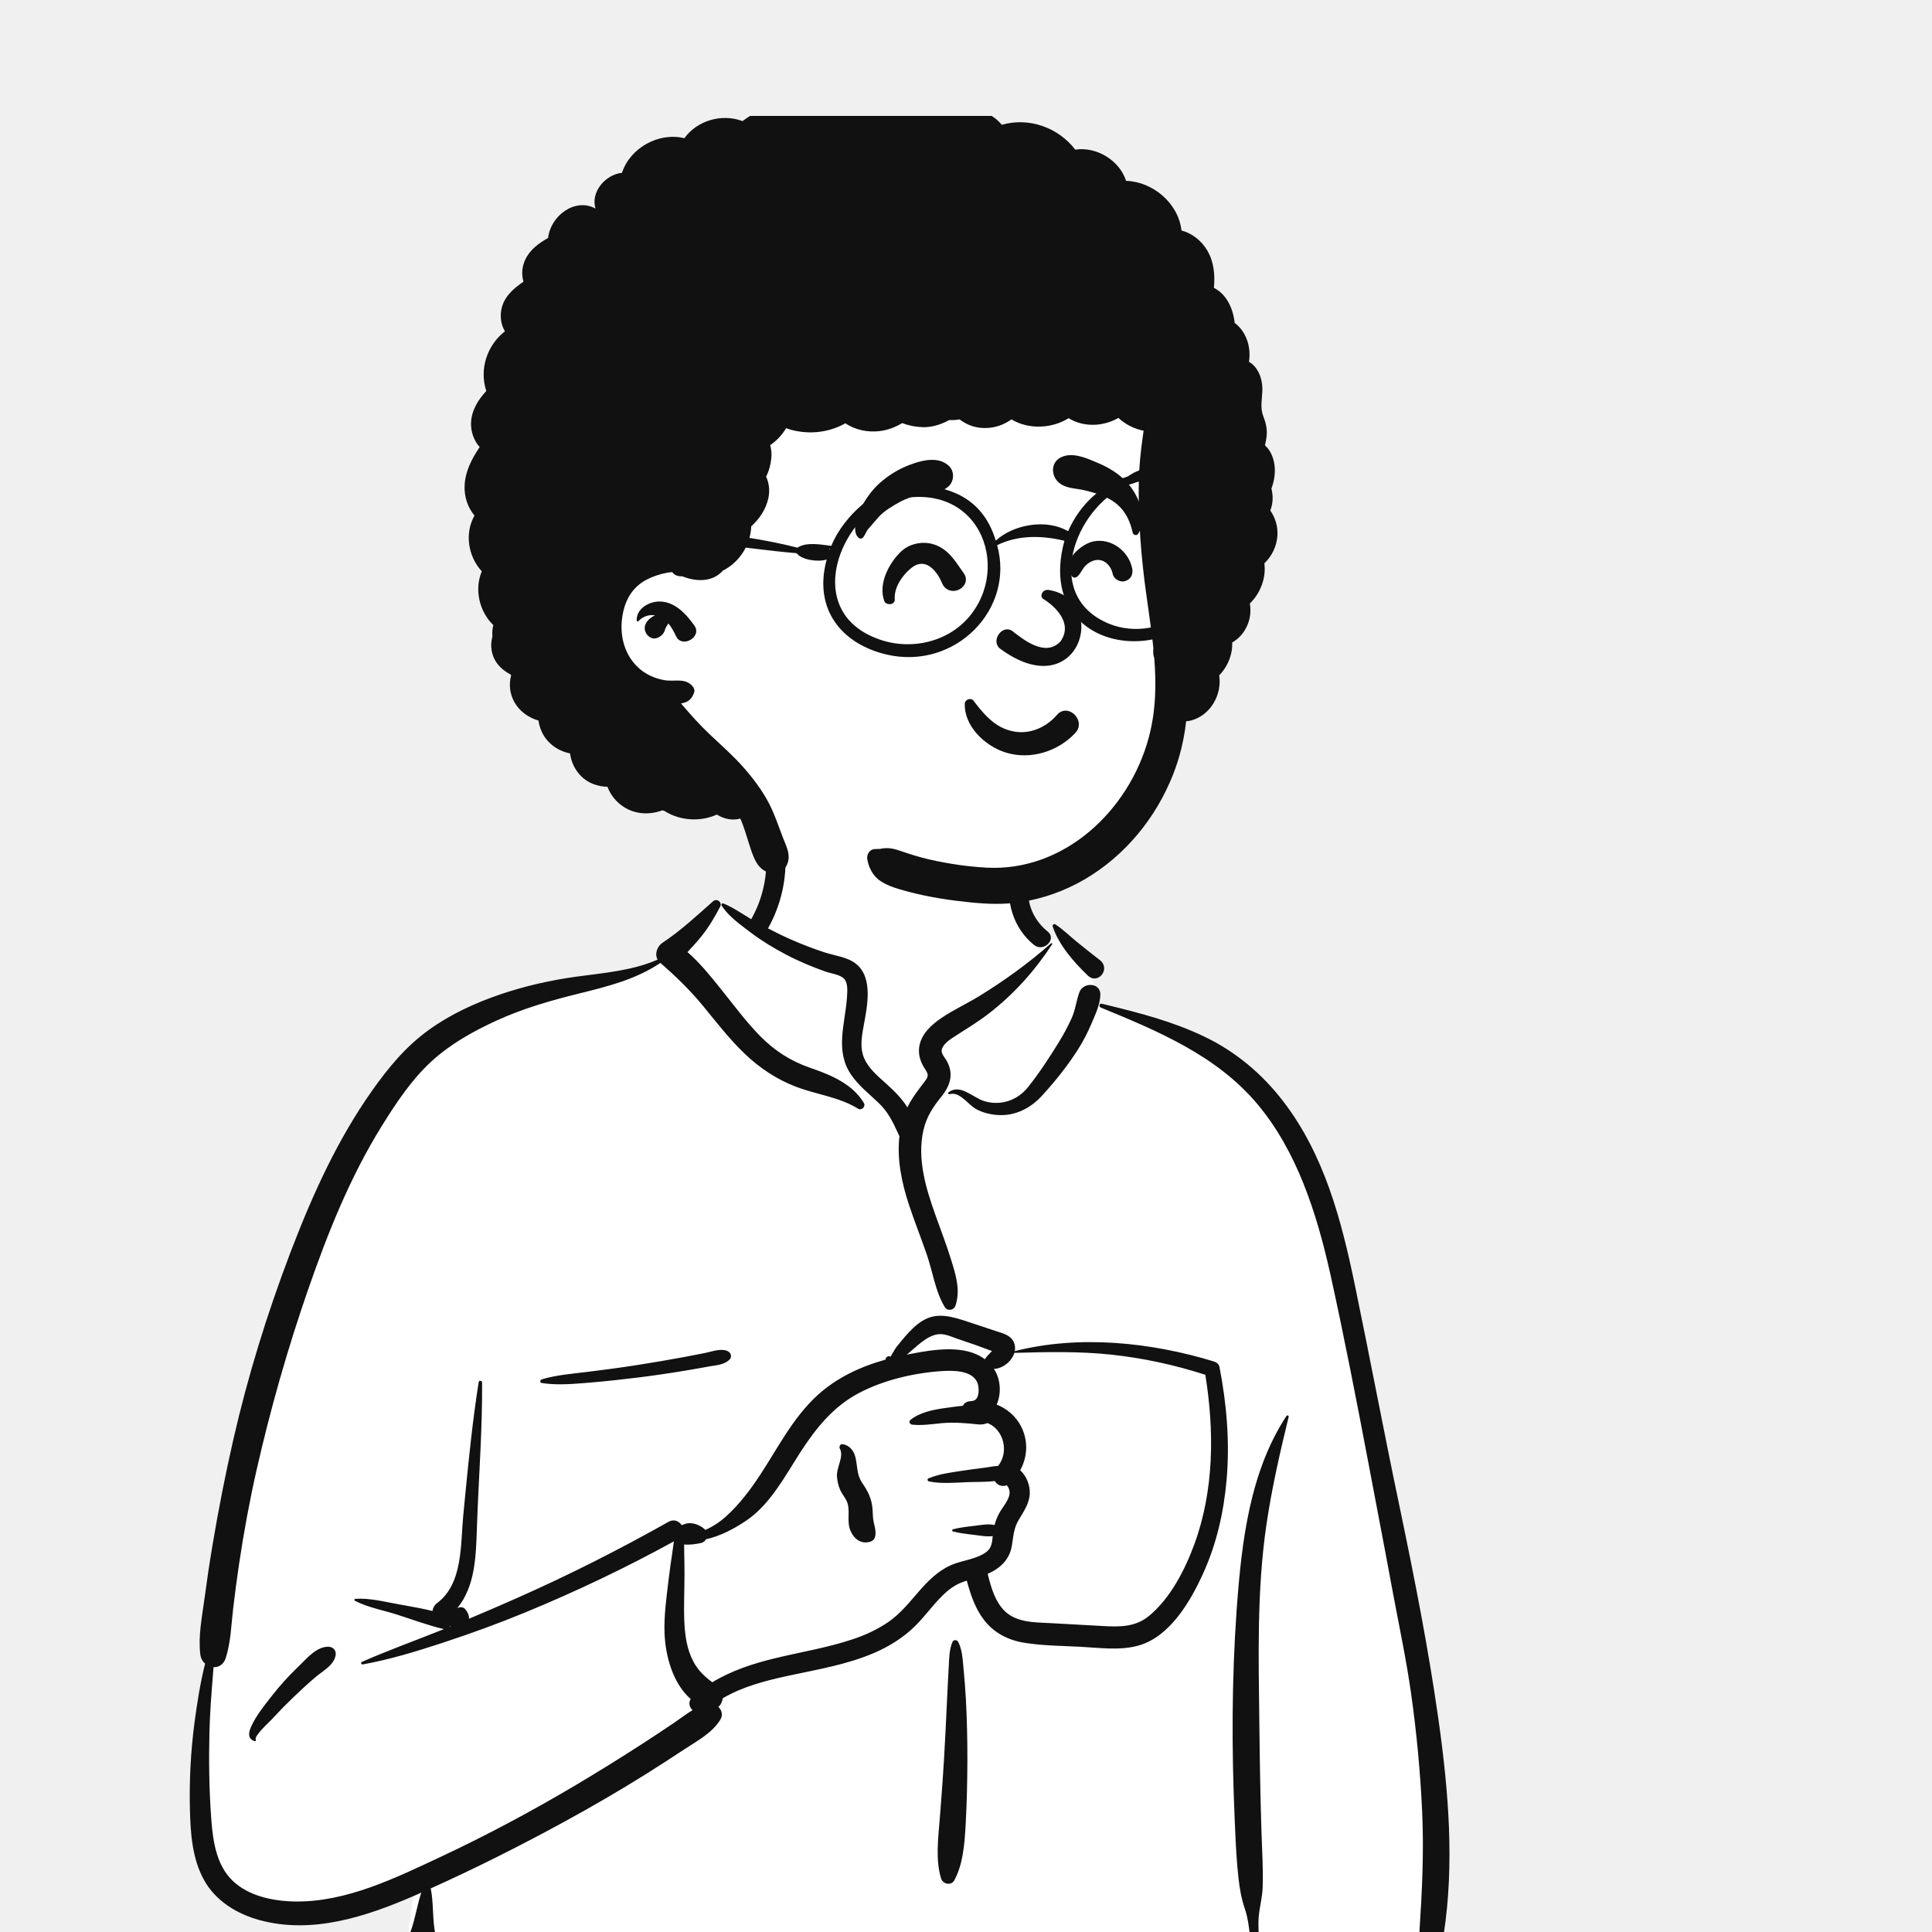
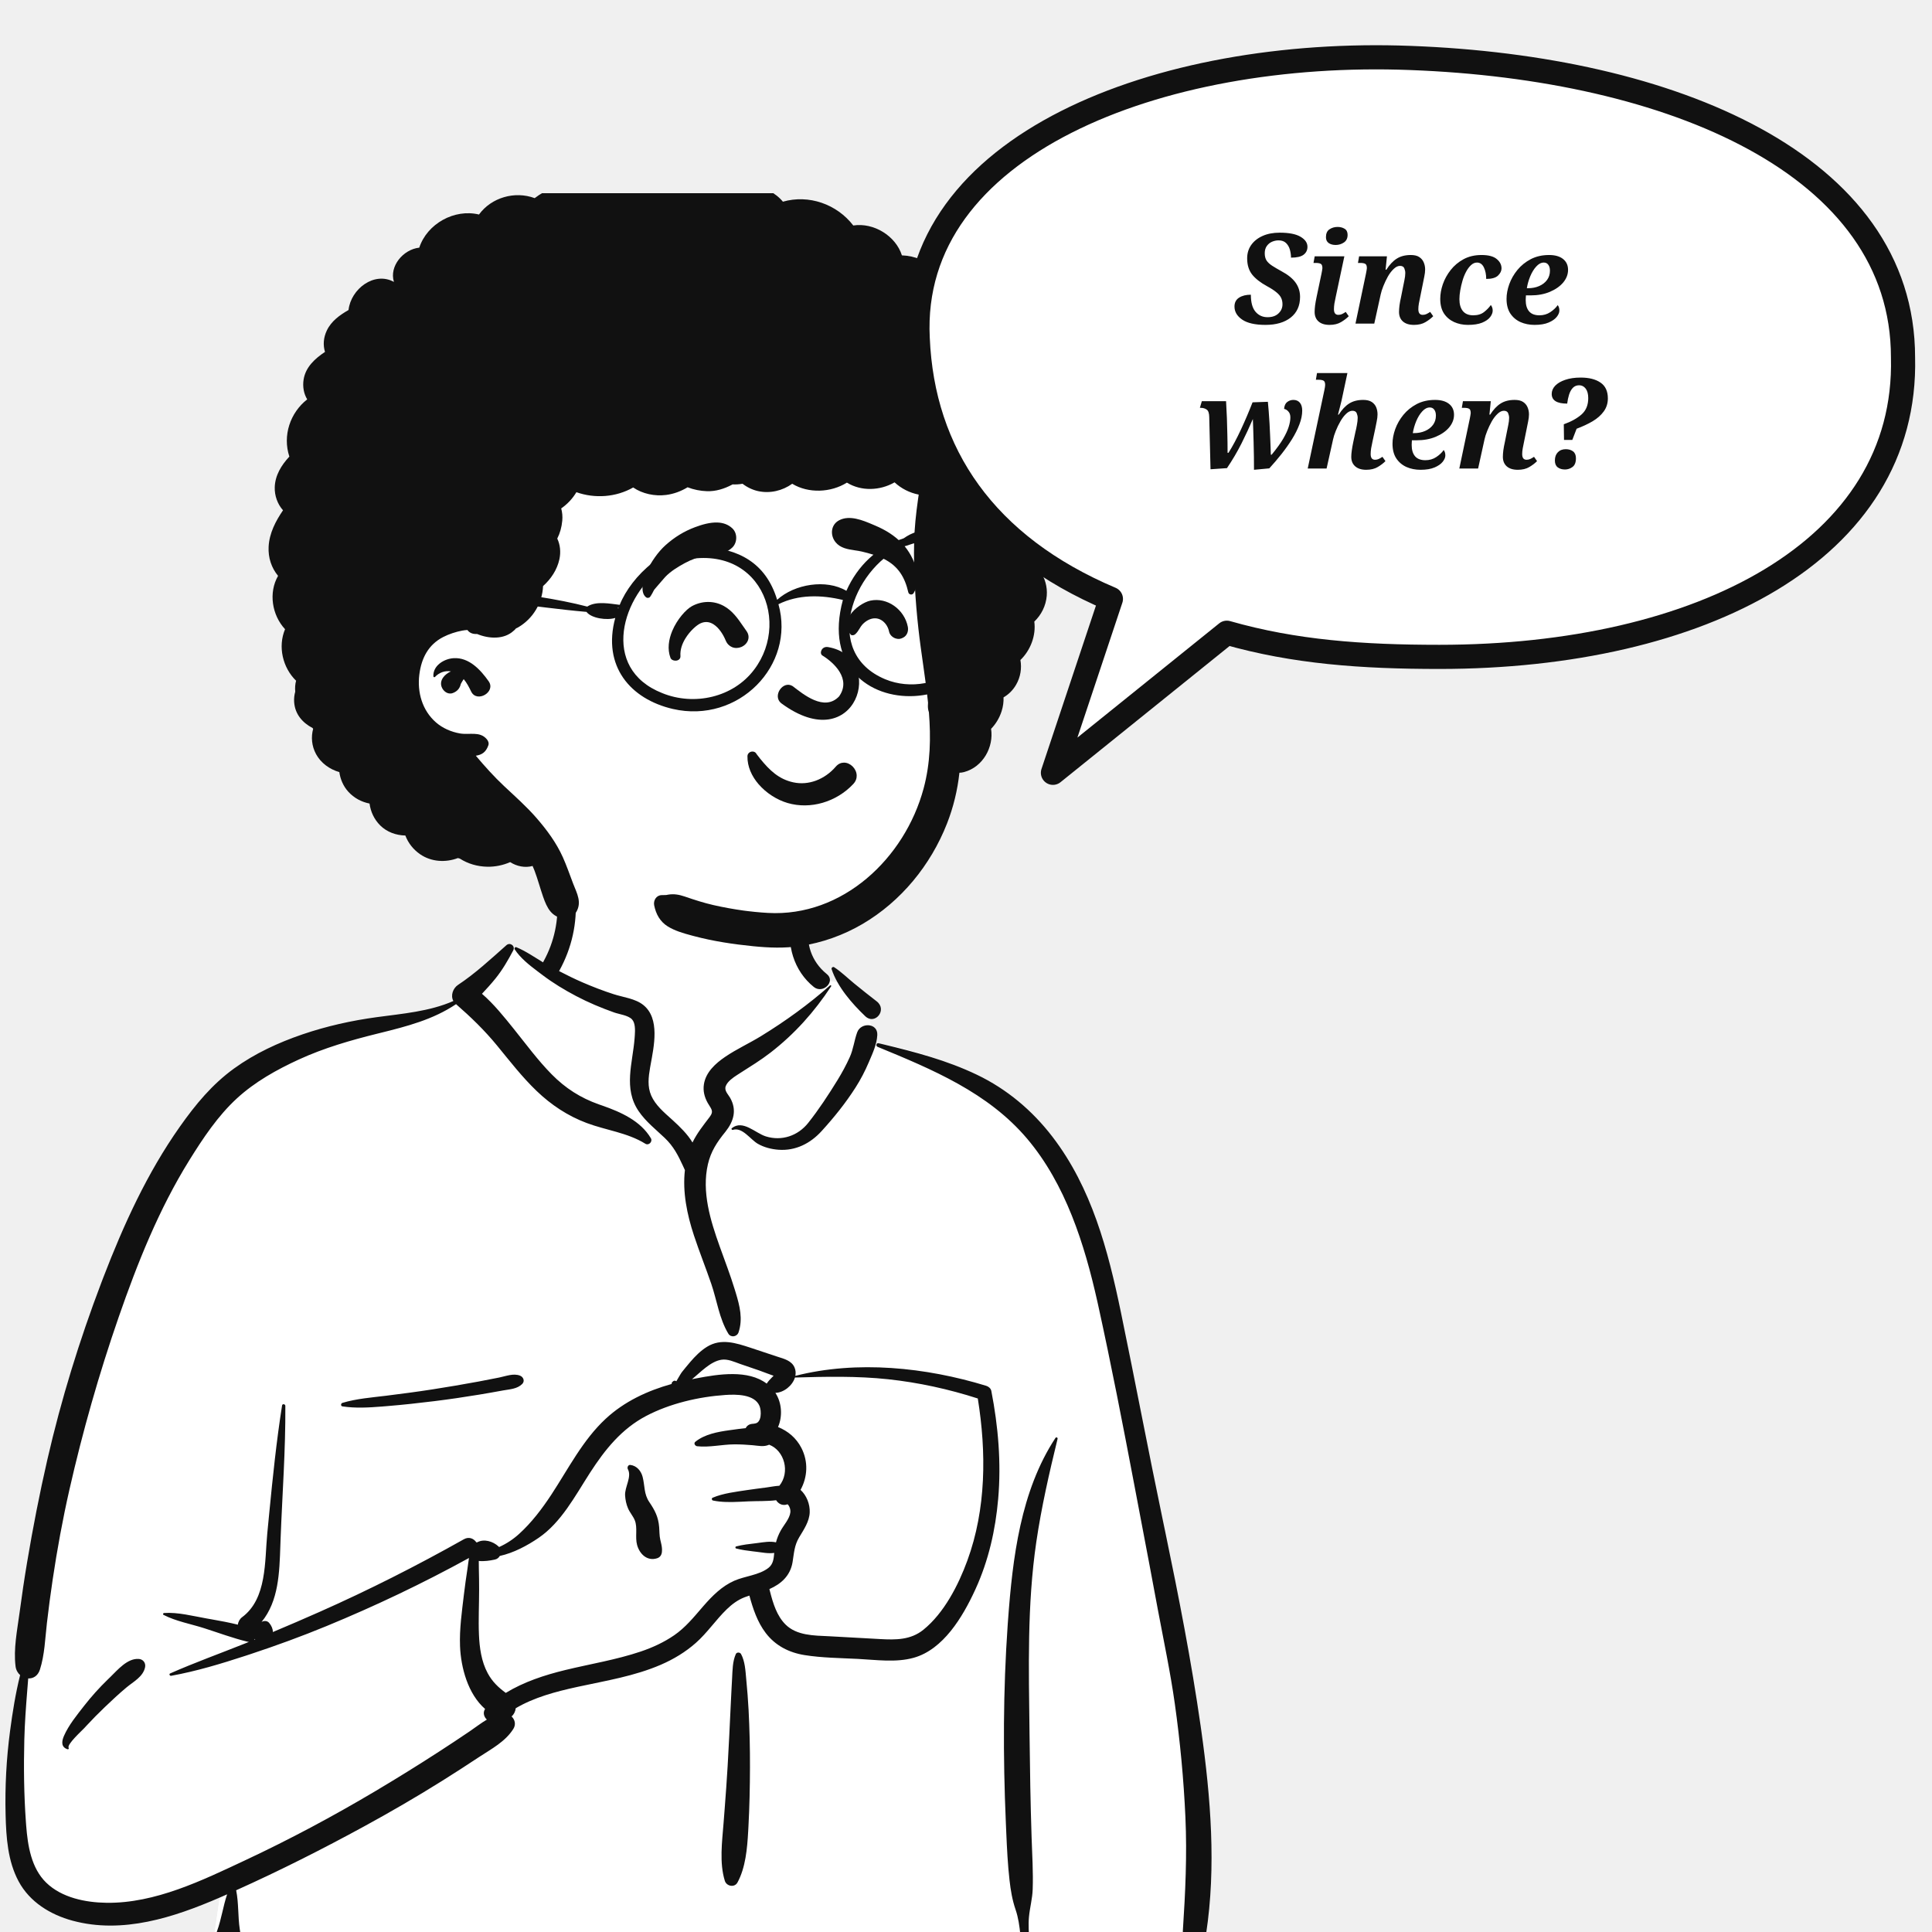
<svg xmlns="http://www.w3.org/2000/svg" viewBox="0 0 400 400">
-   <svg x="10" y="24" width="380" height="376" viewBox="184 210 940 1130" preserveAspectRatio="xMidYMax meet">
+   <svg x="-10" y="40" width="330" height="360" viewBox="184 210 940 1130" preserveAspectRatio="xMidYMax meet">
    <g transform="translate(147, 639)">
      <rect x="461" y="295" width="229" height="282" fill="#ffffff" />
      <path d="M394.207 19.173C418.892 0.376 480.865 -8.077 507.211 10.022C533.233 28.197 536.07 57.589 548.196 84.627C559.637 79.232 578.53 86.958 581.847 97.574C585.961 102.581 586.146 116.649 588.983 123.38C712.425 143.029 731.166 239.267 746.024 348.525C765.68 459.394 810.301 570.021 790.93 684.107C793.454 687.759 795.444 691.309 797.284 695.525C801.693 703.027 796.014 713.646 787.121 713.235C775.61 712.224 764.213 710.844 752.648 710.413C720.588 709.3 688.499 709.433 656.427 709.84L652.054 709.897C490.421 711.909 328.797 715.874 167.157 716.926C161.293 716.934 158.422 711.675 159.205 706.487C160.782 696.042 162.245 685.592 163.772 675.142C125.54 685.24 84.896 687.781 46.772 676.204C44.105 673.487 52.986 674.96 54.395 674.547C19.309 650.572 29.787 600.065 32.895 563.687C52.221 439.036 59.034 301.118 133.703 194.751C166.006 151.343 213.365 116.975 267.784 109.242L269.294 109.036C285.206 106.914 302.94 106.231 316.852 97.574C332.499 85.083 339.167 62.002 355.629 61.786C361.064 61.715 368.459 68.592 376.416 73.26C377.01 62.99 382.545 54.322 383.767 46.359L383.866 45.678C385.141 36.394 383.395 28.041 394.207 19.173ZM659.495 351.819C624.805 327.719 535.192 339.828 533.14 341.178C528.623 344.149 526.678 344.411 524.235 348.269C521.823 348.589 519.413 348.921 517.005 349.263C512.174 350.841 515.754 356.783 521.334 354.663C517.978 369.138 527.855 379.431 531.787 393.741C533.064 398.387 531.833 406.743 531.787 411.49C532.168 417.543 538.861 424.693 537.745 430.766C533.78 452.355 512.262 473.415 521.334 494.352C527.344 506.177 545.42 512.206 557.438 516.226C582.337 525.782 625.721 515.867 640.188 494.352C647.905 482.876 656.845 453.928 661.446 444.949L662.465 430.706C664.98 395.299 667.217 357.183 659.495 351.819Z" fill="#ffffff" />
      <path d="M354.345 61.851L364.273 67.943L421.931 96.445C433.109 99.575 438.698 103.326 438.698 107.698V152.217C438.698 158.174 449.188 171.677 470.167 192.723L489.548 173.402L489.115 170.872C487.271 159.972 486.348 152.68 486.348 148.997C486.348 145.037 505.31 130.001 543.234 103.891L559.825 88.271L558.056 82.891C568.285 83.375 579.379 89.674 581.847 97.574C585.961 102.581 586.146 116.649 588.983 123.38C712.425 143.029 731.166 239.267 746.024 348.525C765.68 459.394 810.301 570.021 790.93 684.107C793.454 687.759 795.444 691.309 797.284 695.525C801.693 703.027 796.014 713.646 787.121 713.235C775.61 712.224 764.213 710.844 752.648 710.413C720.588 709.3 688.499 709.433 656.427 709.84L652.054 709.897C490.421 711.909 328.797 715.874 167.157 716.926C161.293 716.934 158.422 711.675 159.205 706.487C160.782 696.042 162.245 685.592 163.772 675.142C125.54 685.24 84.896 687.781 46.772 676.204C44.105 673.487 52.986 674.96 54.395 674.547C19.309 650.572 29.787 600.065 32.895 563.687C52.221 439.036 59.034 301.118 133.703 194.751C166.006 151.343 213.365 116.975 267.784 109.242L269.294 109.036L270.815 108.838C286.328 106.863 303.381 105.956 316.852 97.574C332.086 85.413 338.809 63.214 354.345 61.851ZM492.502 323.156C486.847 323.156 475.265 331.938 457.757 349.502L456.214 350.215C435.05 360.046 421.028 368.574 414.151 375.799L413.905 376.06C406.958 383.513 393.199 403.333 372.63 435.519L342.844 453.134H331.573L323.549 511.338L342.844 552.897L386.547 538.176L457.757 519.407L498.619 477.951L521.669 470.213C518.872 478.292 517.859 486.331 521.334 494.352C527.344 506.177 545.42 512.206 557.438 516.226C582.337 525.782 625.721 515.867 640.188 494.352C647.905 482.876 656.845 453.928 661.446 444.949L662.765 426.446C665.143 392.302 666.909 356.968 659.495 351.819C624.805 327.719 535.192 339.828 533.14 341.178C528.623 344.149 526.678 344.411 524.235 348.269L522.97 348.439L530.082 338.794L527.564 337.449C509.596 327.92 497.909 323.156 492.502 323.156ZM521.334 354.663C518.121 368.52 527.037 378.546 531.253 391.932L520.48 371.308L520.479 354.931C520.758 354.862 521.043 354.774 521.334 354.663Z" fill="#ffffff" />
      <path d="M349.585 59.698C351.979 57.577 355.524 60.242 354.002 63.107C350.582 69.546 347.074 75.647 342.484 81.339C339.701 84.79 336.72 88.055 333.699 91.282C341.452 97.989 348.101 106.316 354.38 114.12C362.409 124.101 370 134.505 379.013 143.638C387.901 152.646 397.73 158.942 409.614 163.141L412.014 163.974C423.952 168.165 436.711 173.825 443.441 185.128C444.768 187.357 442.096 190.111 439.85 188.72C428.157 181.48 414.418 180.024 401.69 175.24C389.395 170.619 378.677 163.507 369.207 154.43C359.753 145.368 351.815 135.058 343.535 124.966C335.347 114.987 326.531 106.464 316.846 98.021C301.9 108.076 284.84 112.451 267.493 116.748L265.6 117.216C248.232 121.516 230.957 126.51 214.663 133.998C200.297 140.599 186.167 148.482 174.465 159.224C162.043 170.624 152.375 185.184 143.526 199.423C123.732 231.279 109.816 266.179 97.564 301.503C84.823 338.245 74.165 375.723 65.561 413.646C61.184 432.936 57.63 452.363 54.709 471.926C53.303 481.348 52.054 490.79 50.958 500.253C49.786 510.358 49.517 520.754 46.417 530.47C45.089 534.634 41.95 536.362 38.809 536.215L38.172 544.194C37.326 554.832 36.537 565.473 36.27 576.177C35.829 593.975 36.029 611.722 37.309 629.482L37.49 631.904C38.496 644.866 40.745 659.43 50.492 668.921C60.586 678.751 76.109 681.842 89.713 682.019C121.401 682.432 151.903 667.46 179.943 654.325C208.821 640.798 236.91 625.783 264.326 609.499C278.288 601.206 292.099 592.637 305.734 583.818C312.425 579.489 319.069 575.087 325.663 570.614C329.44 568.052 333.019 565.243 336.864 562.97C334.98 561.216 334.139 558.458 335.717 556.05C324.602 546.402 319.975 529.185 319.435 515.254C318.997 504.009 320.653 492.796 321.959 481.657C322.618 476.04 323.432 470.433 324.277 464.841C324.611 462.632 324.866 460.269 325.256 457.937C295.243 474.43 264.389 489.118 232.718 502.167C216.484 508.856 200.042 514.87 183.373 520.381L179.994 521.493C164.2 526.663 148.028 531.547 131.701 534.502C130.828 534.66 130.119 533.371 131.051 532.96C146.963 525.939 163.426 520.017 179.577 513.551L182.231 512.47C181.926 512.453 181.61 512.411 181.28 512.332C171.808 510.046 162.41 506.523 153.12 503.557C144.498 500.804 134.811 499.075 126.752 494.919C126.132 494.599 126.479 493.737 127.083 493.696C136.141 493.068 145.974 495.708 154.855 497.261L158.191 497.846C163.78 498.831 169.493 499.891 175.055 501.272C175.256 499.409 176.297 497.538 177.778 496.441C194.075 484.372 192.42 459.996 194.163 442.021L195.455 428.676C197.728 405.321 200.134 381.969 203.788 358.788C203.983 357.55 205.898 357.905 205.906 359.074C206.094 387.809 203.925 416.411 202.838 445.101L202.669 449.808C202.068 467.51 201.597 485.893 190.448 499.514C192.007 498.603 194.115 498.603 195.378 500.105C196.93 501.952 197.826 504.026 197.798 506.061C207.873 501.837 217.904 497.503 227.886 493.081C259.979 478.863 291.399 462.952 321.988 445.736C325.28 443.883 328.409 445.339 330.037 447.782L330.271 447.749C330.311 447.743 330.351 447.739 330.392 447.738L330.625 447.728C330.634 447.728 330.643 447.729 330.651 447.729C334.957 445.363 340.823 447.048 344.518 450.499C344.627 450.603 344.72 450.715 344.817 450.825C349.495 448.725 353.863 445.89 357.827 442.297C365.939 434.945 372.81 425.854 378.8 416.738C389.831 399.948 399.201 381.277 414.102 367.456C426.209 356.227 441.219 349.236 456.966 344.847C456.9 344.387 457.076 343.897 457.394 343.571C458.203 342.742 458.78 342.455 459.825 342.958C459.908 342.999 459.958 343.055 459.992 343.115L461.528 340.49C462.367 339.065 463.228 337.63 463.527 337.253C465.315 335.002 467.155 332.768 469.023 330.581C472.19 326.878 475.799 323.224 479.978 320.656C489.128 315.035 498.746 318.216 508.154 321.288C513.837 323.145 519.503 325.062 525.177 326.947L525.762 327.139C529.993 328.498 534.944 329.687 536.836 334.169C537.585 335.943 537.701 337.784 537.352 339.57C577.536 329.351 622.167 334.046 661.38 346.042C662.885 346.502 664.388 347.74 664.706 349.366C669.198 372.407 671.2 396.036 669.167 419.47C667.412 439.698 662.93 459.521 654.484 478.04L654.004 479.086C646.067 496.249 633.486 517.405 614.273 522.784C602.672 526.032 589.841 524.117 578.01 523.522C566.51 522.943 554.757 522.859 543.367 521.051C533.223 519.441 524.335 514.894 518.066 506.646C512.658 499.53 509.81 490.93 507.477 482.375C506.409 482.715 505.348 483.076 504.304 483.485C499.897 485.206 496.163 487.984 492.787 491.253C485.658 498.157 480.128 506.542 472.669 513.13C465.917 519.094 458.223 523.732 449.97 527.298C432.868 534.688 414.522 537.641 396.433 541.557L395.172 541.831C381.553 544.819 367.654 548.488 355.634 555.578C355.399 557.665 354.448 559.629 352.924 560.915C355.044 562.906 355.942 566.059 354.079 569.017C348.875 577.276 339.911 581.975 331.864 587.256L331.341 587.601C323.425 592.849 315.44 597.993 307.39 603.032C291.025 613.278 274.318 622.96 257.375 632.216C230.124 647.103 202.288 661.146 173.948 673.884C175.649 682.253 175.027 690.882 176.305 699.306L176.502 700.508C177.048 703.635 176.31 706.251 174.156 708.293L173.929 708.502L173.933 708.474L173.731 708.659L173.663 708.716L173.686 708.698C173.437 708.926 173.181 709.137 172.92 709.319L172.588 709.532C170.513 710.793 167.843 710.779 165.719 709.666L165.477 709.532L165.069 709.298C162.263 707.684 160.328 703.685 161.492 700.508C164.353 692.7 165.434 684.367 168.076 676.507L165.98 677.444L163.217 678.648C133.339 691.568 100.151 702.448 67.597 693.64C53.212 689.747 39.769 681.513 32.572 668.092C25.489 654.886 24.488 639.552 24.113 624.862C23.648 606.731 24.62 588.323 27.012 570.348C28.616 558.282 30.558 545.988 33.551 534.047C32.011 532.688 30.88 530.739 30.581 528.325C29.168 516.92 31.64 505.063 33.154 493.717C34.633 482.639 36.267 471.583 38.115 460.561C41.846 438.302 46.181 416.09 51.228 394.092C60.211 354.941 72.072 316.486 86.352 278.95L87.602 275.681C100.798 241.372 116.076 207.795 137.351 177.654C147.528 163.234 158.286 150.16 172.666 139.769C186.138 130.033 201.334 123.023 217.016 117.665C232.715 112.303 248.851 108.71 265.272 106.475C281.949 104.205 299.552 102.813 315.109 95.973C313.141 92.445 314.829 87.682 318.142 85.494C329.288 78.13 339.595 68.55 349.585 59.698ZM706.39 379.92C706.857 379.211 707.966 379.659 707.761 380.498C702.34 402.707 697.251 424.961 693.928 447.594C687.93 488.443 689.033 529.827 689.523 570.978L689.548 573.107C689.8 595.273 690.15 617.441 690.883 639.598C691.253 650.796 691.985 662.104 691.587 673.308C691.37 679.386 689.75 685.135 689.176 691.14C688.673 696.391 689.121 701.723 689.372 706.981C689.54 710.477 684.38 710.328 684.029 706.981L683.58 702.652C682.997 697.173 682.277 691.728 680.481 686.484C678.322 680.177 677.286 673.983 676.537 667.361C675.39 657.213 674.88 646.964 674.437 636.746L674.134 629.678C672.285 586.974 672.35 544.069 675.343 501.409L675.562 498.363C678.526 458.039 683.669 414.47 706.39 379.92ZM590.835 125.773C589.419 125.191 589.915 123.05 591.483 123.423L594.335 124.103C615.229 129.108 635.745 134.53 655.247 143.843C674.762 153.161 691.284 167.072 704.412 184.178C729.932 217.429 740.537 257.839 748.909 298.211C758.213 343.072 766.684 388.097 776.069 432.944L777.812 441.298C786.496 483.067 794.695 524.861 800.736 567.125L801.17 570.19C807.263 613.652 810.927 658.618 804.279 702.193C802.964 710.814 788.618 708.667 789.179 700.15C790.799 675.527 791.959 651.033 790.838 626.355C789.716 601.672 787.401 577.097 783.95 552.63C781.046 532.04 776.717 511.706 772.886 491.279L772.285 488.053C769.077 470.679 765.77 453.323 762.47 435.966L757.539 409.978C750.148 371.065 742.612 332.118 734.097 293.449L733.592 291.174C725.259 253.972 712.974 215.002 687.979 185.46C662.614 155.479 626.303 140.38 590.835 125.773ZM498.668 520.371C499.278 519.012 501.412 519.161 502.068 520.371C504.639 525.113 504.924 531.167 505.41 536.521L505.461 537.072C506.079 543.605 506.626 550.16 506.961 556.714C507.596 569.153 507.9 581.576 507.861 594.031C507.821 606.795 507.564 619.544 506.876 632.289L506.69 635.704C506.062 646.779 505.008 659.133 499.745 668.816C497.832 672.337 492.629 671.302 491.521 667.742C487.891 656.086 489.755 642.266 490.686 630.328L491.409 621.013C492.125 611.696 492.808 602.377 493.349 593.05C494.091 580.289 494.703 567.517 495.292 554.75C495.484 550.603 495.691 546.455 495.909 542.308L496.245 536.09C496.532 530.888 496.508 525.18 498.668 520.371ZM90.52 536.89L92.127 535.338C97.061 530.51 103.294 523.076 110.587 523.537C113.495 523.721 115.348 526.135 114.745 528.996C113.457 535.112 107.218 538.286 102.727 542.02C97.807 546.109 93.17 550.48 88.542 554.893C84.436 558.806 80.487 562.83 76.634 566.98L75.193 568.542C73.811 570.049 63.974 578.947 65.038 581.255L65.096 581.359C65.392 581.801 64.899 582.409 64.408 582.254C60.16 580.912 60.425 577.271 62.031 573.582C65.117 566.494 70.521 559.937 75.24 553.884C79.946 547.845 85.04 542.222 90.52 536.89ZM514.062 359.137C510.777 351.373 498.676 351.536 491.806 352C474.506 353.169 455.788 357.546 440.395 365.632C424.436 374.015 413.686 387.447 404.068 402.3L403.618 402.997C394.243 417.57 385.214 434.821 370.534 444.841C363.057 449.946 354.326 454.607 345.254 456.626C344.631 457.721 343.622 458.588 342.299 458.903L341.684 459.044C339.1 459.615 335.086 460.246 331.619 459.868C331.642 461.564 331.624 463.247 331.667 464.854C331.789 469.459 331.841 474.084 331.841 478.692C331.843 488.347 331.324 498.021 331.727 507.675C332.084 516.214 333.29 525.136 337.39 532.769C340.397 538.369 344.366 542.075 349.157 545.613C360.943 538.43 374.27 534.052 387.796 530.76C404.154 526.779 420.903 524.122 436.889 518.724C444.583 516.125 451.98 512.724 458.682 508.105C465.795 503.2 471.228 496.564 476.818 490.073L477.691 489.065C483.396 482.522 489.621 476.262 497.684 472.714C504.627 469.658 513.778 469.114 519.849 464.386C523.023 461.912 523.289 458.322 523.623 454.646C519.735 455.202 515.619 454.311 511.744 453.857L509.736 453.622C506.072 453.186 502.492 452.708 498.885 451.775C498.215 451.602 498.215 450.592 498.885 450.419C503.148 449.318 507.373 448.849 511.744 448.337L512.77 448.209C516.724 447.691 520.881 446.908 524.76 447.778C525.456 445.13 526.461 442.602 527.871 440.07C529.85 436.513 533.595 432.48 534.101 428.325C534.252 427.084 533.963 425.621 533.378 424.524L533.176 424.151C532.93 423.709 532.639 423.265 532.213 422.989C532.166 423.044 532.066 423.107 531.849 423.175C528.864 424.115 526.26 422.654 524.878 420.402C519.011 421.13 512.608 420.885 507.106 421.128L501.543 421.398C495.598 421.67 489.384 421.789 483.799 420.588C483.019 420.421 482.783 419.123 483.564 418.789C490.431 415.852 498.761 414.915 506.113 413.787C510.219 413.156 514.355 412.676 518.473 412.121C521.215 411.751 524.125 411.14 526.966 410.993C534.089 402.126 530.251 388.138 520.338 384.32C516.727 385.907 513.48 384.984 509.535 384.645C505.597 384.307 501.649 384.078 497.695 384.095C489.772 384.13 481.376 386.214 473.53 385.317C472.254 385.17 471.068 383.472 472.337 382.436C478.342 377.535 486.95 375.937 494.573 374.893L496.154 374.681C498.71 374.346 501.818 373.857 505.042 373.566C505.771 372.144 507.079 371.069 509.044 370.802C509.628 370.722 510.215 370.675 510.801 370.625L510.792 370.567C515.584 370.337 515.376 362.243 514.062 359.137ZM185.993 510.562C185.908 510.693 185.815 510.818 185.717 510.937L185.565 511.113L186.353 510.793L185.993 510.562ZM597.684 341.788C577.514 339.621 557.315 340.078 537.085 340.66C535.467 345.952 529.835 350.462 524.378 350.632C528.652 357.137 529.093 365.941 526.096 372.84C532.459 375.373 537.941 379.923 541.268 386.403C545.884 395.386 545.28 405.382 540.719 413.684C544.612 417.208 546.909 422.931 546.679 428.325C546.422 434.34 542.837 439.478 539.858 444.458C536.639 449.844 536.531 454.586 535.542 460.618C534.095 469.446 528.141 474.8 520.48 478.144L520.887 479.746C522.862 487.435 525.319 495.547 530.965 501.168C538.226 508.401 549.492 508.334 559.087 508.792L559.549 508.814C568.335 509.254 577.117 509.768 585.899 510.266L592.487 510.634C602.599 511.19 612.31 511.257 620.565 504.572C634.042 493.66 643.281 475.601 649.129 459.614C661.403 426.058 661.549 389.233 655.916 354.285C637.021 348.195 617.416 343.908 597.684 341.788ZM429.945 397.46L430.093 397.471C434.246 397.945 437.099 401.308 438.115 405.297C439.591 411.095 438.867 416.337 442.418 421.571C446.071 426.953 448.317 431.262 448.848 437.911C449.066 440.647 448.966 443.376 449.575 446.054L450.017 447.93C450.486 449.931 450.869 451.858 450.636 454.006C450.423 455.965 449.469 457.491 447.504 458.119C441.101 460.167 436.157 455.449 434.503 449.482C433.074 444.328 434.982 438.186 432.966 433.346C431.849 430.663 429.789 428.419 428.625 425.718C427.472 423.041 426.893 420.244 426.708 417.334C426.357 411.83 431.225 405.217 428.509 400.23C427.931 399.166 428.586 397.428 429.945 397.46ZM344.892 340.662C349.228 339.781 354.147 337.762 358.423 339.44C360.621 340.304 361.707 342.984 359.85 344.847C356.626 348.079 351.94 348.259 347.597 349.021L347.215 349.09C342.08 350.04 336.936 350.941 331.785 351.795C322.094 353.4 312.38 354.819 302.632 356.025C292.62 357.264 282.58 358.367 272.526 359.197L268.634 359.516C260.141 360.195 251.304 360.708 242.971 359.407C241.76 359.218 241.955 357.455 242.971 357.146C252.1 354.383 262.114 353.642 271.552 352.473C281.586 351.228 291.603 349.913 301.594 348.353C311.569 346.795 321.531 345.123 331.456 343.275C335.942 342.441 340.421 341.57 344.892 340.662ZM501.346 331.79C497.542 330.443 493.355 328.447 489.233 329.115C482.122 330.267 475.794 337.194 470.167 341.756L472.992 341.207C487.452 338.428 506.6 335.434 518.737 344.627C518.768 344.574 518.793 344.521 518.828 344.468C519.807 342.98 520.943 341.819 522.182 340.546C522.3 340.435 522.414 340.319 522.527 340.202L523.195 339.49L521.667 338.961C518.392 337.803 514.512 336.309 513.899 336.09L513.857 336.075C509.681 334.661 505.501 333.263 501.346 331.79ZM382.545 28.716C381.95 21.063 393.861 21.126 394.451 28.716C395.738 45.286 392.009 61.699 383.983 76.226C383.924 76.332 383.859 76.426 383.797 76.526C388.817 79.138 393.894 81.644 399.084 83.884C405.723 86.75 412.487 89.36 419.372 91.574C425.6 93.578 433.273 94.369 438.509 98.539C449.55 107.331 445.402 125.577 443.278 137.404L442.946 139.271C441.889 145.357 441.124 151.601 443.69 157.442C446.43 163.681 451.971 168.309 456.914 172.773L457.912 173.678C462.291 177.668 467.295 182.515 470.507 187.923C473.439 181.861 477.436 176.907 481.662 171.33C484.677 167.35 482.531 166.038 480.365 162.15C478.28 158.408 477.262 154.419 477.914 150.15C479.117 142.266 485.418 136.571 491.69 132.292C499.097 127.241 507.364 123.499 515.021 118.8C530.755 109.146 546.078 98.108 559.883 85.849C560.264 85.51 560.924 85.954 560.619 86.417C549.714 103.004 536.927 117.337 521.212 129.503C514.84 134.436 508.146 138.528 501.407 142.83L499.47 144.073C496.764 145.826 493.389 148.168 492.166 151.152C490.935 154.153 493.56 156.419 494.973 158.905C499.46 166.8 497.295 174.166 491.976 180.861L491.728 181.169C486.442 187.683 482.436 193.741 480.52 202.063C476.403 219.94 482.137 238.561 488.14 255.344L488.377 256.005C491.624 265.051 495.075 274.031 497.896 283.222L498.672 285.763C501.228 294.22 503.321 302.561 500.454 311.254C499.479 314.211 495.446 314.91 493.771 312.127C487.862 302.313 486.389 290.503 482.685 279.713C479.075 269.197 474.93 258.871 471.443 248.312C466.953 234.717 463.948 220.083 465.579 205.823C465.531 205.74 465.478 205.662 465.438 205.574L464.295 203.074C461.178 196.304 458.168 190.392 452.5 184.996C446.588 179.367 440.171 174.384 435.519 167.57C425.414 152.769 431.663 136.304 432.884 120.12L433.024 118.136C433.245 114.775 433.367 110.209 431.172 107.883C428.703 105.265 422.913 104.597 419.637 103.438C411.171 100.442 402.828 96.951 394.882 92.759C387.318 88.769 379.991 84.361 373.169 79.197L369.711 76.596C364.255 72.48 358.598 67.984 354.942 62.381C354.52 61.736 355.237 60.695 356.001 61.004C362.105 63.481 367.682 67.421 373.393 70.849C373.482 70.64 373.585 70.429 373.702 70.217C380.768 57.429 383.674 43.261 382.545 28.716ZM577.528 116.331C579.96 109.662 591.044 110.177 590.602 118.101C590.263 124.189 587.679 129.684 585.315 135.211L585.063 135.803C582.623 141.562 579.805 146.969 576.433 152.247C569.99 162.337 562.443 171.701 554.382 180.538C547.074 188.55 537.482 193.449 526.429 192.635C521.772 192.292 517.071 191.107 512.99 188.781C508.143 186.017 502.879 177.718 496.695 179.728C496.097 179.922 495.539 179.046 496.056 178.631C503.195 172.882 511.298 181.796 518.133 183.944C528.432 187.179 539.001 183.602 545.63 175.276C552.551 166.583 558.921 156.85 564.738 147.385C567.692 142.579 570.387 137.591 572.715 132.45C575.064 127.261 575.598 121.622 577.528 116.331ZM560.927 75.289C560.627 74.368 561.771 73.492 562.58 74.018C567.271 77.072 571.336 81.107 575.663 84.644C580.464 88.568 585.3 92.412 590.211 96.197C597.37 101.716 589.067 111.876 582.765 105.847C574.141 97.6 564.696 86.816 560.927 75.289ZM535.172 43.009C537.078 35.661 548.349 38.691 546.707 45.954L546.653 46.175C543.542 58.172 547.973 70.385 557.432 78.163L557.78 78.445C563.764 83.234 555.286 91.606 549.361 86.863C536.426 76.511 531.045 58.926 535.172 43.009Z" fill="#111111" />
    </g>
    <g transform="translate(0 0)">
      <g transform="translate(342, 190)">
        <g transform="translate(0 0)">
          <path d="M228.397 82.672C379.966 75.218 448.363 181.936 452.787 229.602C455.858 262.69 436.309 300.827 436.309 330.393C436.309 345.485 454.787 377.886 446.185 399.882C427.038 448.841 386.498 503.176 334.838 503.176C283.178 503.176 215.945 517.463 158.863 435.731C153.507 428.062 85.763 384.476 79.182 343.06C62.788 239.895 120.245 87.991 228.397 82.672Z" fill="#ffffff" />
          <path d="M221.25 16.257C226.67 10.057 235.82 7.577 243.95 8.057C255.76 8.757 266.031 16.047 277.781 16.587C290.1 17.157 301.99 12.887 314.34 14.867C321.91 16.087 329.41 19.597 334.26 25.517C351.06 20.707 369.3 27.077 380 40.987C393.2 38.937 407.56 47.678 411.6 60.397C428.37 60.937 444.2 74.407 446.07 91.287C452.771 93.057 458.59 97.678 462.16 103.787C466.31 110.867 467 118.987 466.25 126.967C474.14 130.997 478.15 139.657 479.2 148.817C486.41 154.197 489.54 163.867 488.07 172.997C493.59 176.107 496.441 183.347 496.41 189.807C496.38 195.837 494.781 201.178 497.031 206.997C499.035 212.18 499.755 216.499 498.652 221.928L498.54 222.457C498.345 223.342 498.181 224.191 498.034 225.028C499.527 226.338 500.79 227.98 501.738 229.89C505.196 236.87 504.681 244.831 502.044 251.91C503.199 256.418 503.052 261.18 501.345 265.513C504.542 270.118 506.223 275.766 505.729 281.626C505.175 288.187 502.179 294.062 497.636 298.406C498.846 307.368 495.202 317.051 488.613 323.361C489.548 328.726 488.741 334.349 485.806 339.435C483.714 343.06 480.898 345.76 477.649 347.642C477.756 350.635 477.351 353.696 476.355 356.763C474.972 361.019 472.63 364.94 469.548 368.098C471.387 379.856 464.347 392.903 451.956 396.202C450.915 396.479 449.922 396.606 448.971 396.626C447.74 407.935 445.052 419.087 440.89 429.678C430.31 456.647 411.07 480.227 385.98 494.937C373.57 502.207 359.63 507.187 345.4 509.267C335.16 510.767 325.31 510.397 315.031 509.377C302.13 508.087 289.17 506.157 276.63 502.837L274.613 502.301C269.415 500.908 263.934 499.301 259.43 496.497C254.39 493.357 251.771 488.517 250.611 482.817C249.964 479.645 251.973 476.233 255.446 476.167L255.67 476.167C256.43 476.183 257.184 476.154 257.947 476.106L258.521 476.067H258.55C258.59 476.057 258.611 476.057 258.65 476.057C258.99 476.007 259.32 475.907 259.65 475.857C263.471 475.214 266.812 475.852 270.4 477.045L270.85 477.197C276.89 479.277 282.88 481.207 289.12 482.637C295.57 484.107 302.1 485.277 308.65 486.197L309.3 486.277L309.5 486.307L309.6 486.317C309.62 486.317 309.64 486.317 309.66 486.327L311.59 486.567C313.111 486.747 314.63 486.907 316.15 487.067C318.95 487.347 321.75 487.567 324.55 487.727C372.88 490.447 413.47 452.397 425.72 406.777C430.16 390.267 430.45 373.797 429.14 357.317C428.72 356.117 428.47 354.787 428.48 353.327C428.48 352.567 428.521 351.817 428.57 351.057C426.941 335.117 424.111 319.167 422.34 303.167C420.271 284.477 419.12 265.678 419.54 246.867C419.75 237.577 420.74 228.377 422.04 219.178L422.51 215.873C416.635 214.726 411.173 211.94 406.824 207.907C397.386 213.357 385.171 213.84 375.855 208.085C365.415 214.632 350.829 215.226 340.316 208.825C333.962 213.361 325.956 215.318 318.097 213.596C314.562 212.822 311.047 211.147 308.037 208.828C305.888 209.207 303.711 209.354 301.546 209.241L301.099 209.491C296.109 212.121 290.581 213.852 284.892 213.659C280.68 213.517 276.341 212.686 272.324 211.114C268.033 213.704 263.337 215.472 258.313 216.106C250.976 217.031 243.058 215.408 236.956 211.246C225.805 217.598 212.089 218.576 200.053 214.308C197.588 218.483 194.177 222.083 190.183 224.858C190.898 227.42 191.126 230.152 190.88 232.779C190.476 237.103 189.392 240.98 187.619 244.462C189.488 248.35 190.05 253.124 189.004 257.916C187.513 264.75 183.537 270.695 178.389 275.325C177.935 286.231 171.954 296.457 162.22 302.138C161.727 302.425 161.237 302.659 160.748 302.87C160.318 303.458 159.804 303.975 159.217 304.411C153.027 310.13 143.231 309.675 135.472 306.444C135.322 306.451 135.173 306.464 135.021 306.467C132.25 306.537 130.361 305.457 129.24 303.867C128.111 303.928 126.99 304.047 125.861 304.257C121.74 305.027 117.22 306.507 113.49 308.428C103.81 313.407 99.33 322.207 97.99 332.787C96.531 344.327 99.85 356.087 108.781 363.897C113.12 367.697 118.67 370.077 124.31 371.077C130.54 372.187 137.2 369.457 141.8 374.807C142.72 375.867 143.35 377.347 142.85 378.777C141.29 383.237 138.72 384.947 134.7 385.567C140.51 392.457 146.47 399.117 153.07 405.307C160.21 412.017 167.59 418.517 174.031 425.917C180.84 433.747 186.99 442.047 191.26 451.547C193.7 457.007 195.66 462.637 197.771 468.227L198.148 469.201C200.502 475.14 203.632 480.865 200.01 487.067C198.57 489.507 195.31 491.867 192.31 491.477C183.861 490.397 181.031 484.687 178.43 477.247C176.47 471.627 174.97 465.847 172.861 460.277C172.466 459.246 172.036 458.225 171.585 457.21C166.713 458.568 161.356 457.49 157.008 454.712C152.362 456.771 147.215 457.798 142.244 457.711C135.588 457.594 129.507 455.745 124.279 452.41C123.863 452.3 123.445 452.194 123.03 452.075C115.077 455.121 105.763 454.577 98.562 449.64C93.899 446.443 90.711 442.176 88.899 437.425C82.874 437.31 76.914 435.174 72.597 430.9C68.633 426.976 66.316 421.913 65.628 416.652C60.442 415.625 55.58 413.118 51.767 408.895C48.583 405.368 46.648 400.876 45.994 396.212C39.678 394.41 33.982 390.286 30.871 384.536C27.976 379.183 27.558 373.376 28.974 368.094L28.607 367.566C22.101 364.161 17.136 358.587 16.626 350.625C16.482 348.358 16.726 346.09 17.341 343.944C17.119 341.545 17.261 339.147 17.89 336.827C9.14 328.317 5.97 314.647 10.72 303.347C2.17 294.147 -0.09 279.597 6.18 268.678C1.88 263.477 -0.33 256.847 0.04 249.767C0.5 240.928 4.55 233.207 9.4 226.057C5.8 222.077 3.88 216.527 4.021 211.167C4.22 203.397 8.35 196.707 13.521 191.167C9.01 177.487 14.05 162.647 25.12 153.987C22.88 150.297 22.05 145.727 22.781 141.097C24.06 133.007 30.13 127.497 36.68 123.137C35.31 118.678 35.67 113.867 37.85 109.257C40.76 103.107 46.25 99.207 51.98 95.907C53.46 82.267 68.7 70.617 81.48 77.657C78.31 67.507 87.441 56.547 97.941 55.387C103.08 39.807 120.81 29.987 136.75 33.857C144.9 22.717 160.07 18.428 172.95 23.207C187.111 12.357 204.68 10.747 221.25 16.257ZM120.38 322.168C130.33 321.628 137.79 329.748 143.031 337.178C147.95 344.148 135.33 351.508 131.65 343.828C130.33 341.088 128.83 338.188 126.82 335.788C126.482 336.26 126.184 336.75 125.888 337.252L125.59 337.758C125.37 338.128 125.14 338.508 124.95 338.898C124.97 338.968 124.67 339.888 124.66 339.928C123.84 342.418 122.05 344.018 119.611 344.878C116.46 345.978 113.48 343.608 112.47 340.828C110.861 336.388 114.6 332.518 118.49 330.758C114.67 330.138 110.91 331.438 108.15 334.378C107.771 334.788 107.13 334.458 107.111 333.948C106.79 326.978 114.08 322.508 120.38 322.168Z" fill="#111111" />
        </g>
      </g>
      <g transform="translate(531, 366)">
        <g transform="translate(0 0)">
          <path d="M171.042 240.159C163.675 242.292 155.768 242.483 148.259 240.28C141.448 238.281 134.455 233.882 129.442 228.062C124.989 222.891 122.105 216.608 122.219 209.901C122.232 209.135 122.506 208.495 122.927 207.999C123.38 207.465 124.014 207.098 124.693 206.939C125.391 206.775 126.128 206.833 126.757 207.119C127.326 207.377 127.813 207.816 128.118 208.457C128.888 209.469 129.655 210.466 130.426 211.435C136.62 219.084 142.618 224.799 151.932 226.849C156.985 227.962 162.032 227.469 166.663 225.771C171.62 223.954 176.102 220.76 179.613 216.671C181.2 214.824 183.074 214.07 184.905 214.057C186.982 214.043 189.034 215.007 190.579 216.549C192.099 218.065 193.116 220.124 193.209 222.279C193.29 224.17 192.673 226.145 191.032 227.907C185.626 233.711 178.621 237.964 171.042 240.159ZM170.814 144.367C178.366 148.957 189.872 159.66 181.748 171.04C172.186 181.073 158.418 169.569 151.634 164.366C145.343 160.334 138.275 170.704 144.112 175.413C193.136 211.708 213.031 145.567 174.634 138.97C170.406 138.243 168.836 142.947 170.814 144.367ZM100.175 124.17C97.748 122.618 94.893 122.085 91.729 123.525C89.256 124.649 84.919 128.398 81.901 133.325C79.836 136.697 78.372 140.651 78.677 144.771C78.748 145.728 78.394 146.433 77.837 146.955C77.396 147.367 76.76 147.669 76.013 147.764C75.379 147.844 74.669 147.772 74.091 147.592C72.993 147.249 72.412 146.536 72.193 145.955C70.08 140.343 70.99 134.08 73.359 128.43C76.555 120.805 82.359 114.418 86.162 112.358C92.67 108.833 100.347 108.671 106.864 112.262C112.411 115.319 115.88 120.253 119.33 125.283C120.063 126.353 120.791 127.414 121.544 128.457C123.051 130.546 123.201 132.619 122.617 134.396C121.971 136.364 120.321 138.025 118.259 138.895C116.353 139.699 114.141 139.812 112.183 138.986C110.529 138.288 109.012 136.929 108.051 134.622C106.434 130.736 103.739 126.45 100.175 124.17ZM223.441 132.814C221.779 133.68 220.478 133.942 218.634 133.389C217.615 133.083 216.607 132.496 215.818 131.707C215.036 130.925 214.472 129.953 214.252 128.874C213.713 126.211 212.256 123.719 210.181 122.095C208.406 120.706 206.167 119.97 203.683 120.385C201.002 120.833 198.449 122.552 196.69 124.579C196.102 125.257 195.641 126.027 195.178 126.792C194.311 128.223 193.469 129.553 192.274 130.603C191.821 131.003 191.138 131.28 190.477 131.28C190.208 131.28 189.935 131.236 189.676 131.155C187.008 128.478 186.495 126.446 186.581 124.431C186.671 122.319 187.504 120.179 188.85 118.184C192.007 113.502 198.003 109.663 202.048 108.793C207.589 107.603 213.091 109.032 217.503 112.126C222.042 115.31 225.405 120.254 226.454 125.825C226.706 127.167 226.599 128.615 226.088 129.871C225.589 131.098 224.719 132.149 223.441 132.814ZM112.394 74.253C109.069 77.492 105.134 77.994 101.153 78.44C98.941 78.691 97.175 78.892 95.437 79.284C90.66 80.363 85.939 81.986 81.632 84.325C77.129 86.77 72.222 89.718 68.692 93.495C67.853 94.394 67.061 95.337 66.269 96.282C65.546 97.144 64.85 97.974 64.117 98.774C63.275 99.693 62.474 100.656 61.679 101.617C61.187 102.427 61.09 102.627 60.99 102.834C60.841 103.146 60.668 103.495 60.47 103.869C60.199 104.382 59.881 104.943 59.548 105.452C58.994 106.383 58.697 106.639 58.44 106.753C58.014 106.943 57.61 107.037 57.218 106.986C56.851 106.939 56.504 106.762 56.162 106.473C54.455 105.031 53.952 102.664 54.004 100.151C54.082 96.338 55.488 92.117 56.785 89.522C59.799 83.492 63.979 77.224 69.006 72.724C74.742 67.587 81.018 63.698 88.226 61.018C92.705 59.352 97.891 57.823 102.771 58.016C106.284 58.155 109.637 59.2 112.407 61.807C114.107 63.408 114.923 65.685 114.923 67.96C114.923 70.28 114.076 72.615 112.394 74.253ZM230.203 103.918C229.992 104.264 229.699 104.503 229.373 104.646C229.032 104.797 228.651 104.84 228.285 104.778C227.921 104.717 227.575 104.552 227.3 104.3C227.037 104.058 226.837 103.737 226.747 103.345C224.54 93.649 220.253 86.435 211.104 81.784C206.604 79.495 201.429 78.041 196.53 76.882C195.106 76.545 193.602 76.327 192.087 76.106C187.339 75.412 182.557 74.619 179.462 70.781C177.597 68.469 176.814 65.513 177.256 62.809C177.673 60.263 179.161 57.929 181.865 56.53C188.597 53.049 196.964 56.465 203.763 59.374C204.267 59.59 204.762 59.802 205.246 60.007C211.895 62.813 217.959 66.517 222.944 71.815C226.899 76.018 230.563 82.231 232.039 88.623C233.267 93.941 232.978 99.369 230.203 103.918Z" fill="#111111" />
        </g>
      </g>
      <g transform="translate(419, 421)">
        <g transform="translate(0 0)">
          <path d="M372.311 95.458C360.17 108.003 339.902 111.603 323.749 104.875C282.273 87.546 302.574 33.496 334.561 18.981C338.557 17.985 343.894 15.622 348.761 15.086C349.201 14.87 350.159 15.495 351.32 14.904C386.591 18.842 394.623 73.594 372.311 95.458ZM238.533 98.669C224.916 116.73 199.6 122.302 178.916 113.906C138.054 97.814 152.547 49.885 180.504 31.095C239.561 8.904 263.948 65.368 238.533 98.669ZM149.953 58.651C149.915 58.633 149.877 58.624 149.838 58.606C150.054 58.511 150.27 58.416 150.485 58.319C150.415 58.502 150.339 58.683 150.271 58.866C150.165 58.793 150.072 58.708 149.953 58.651ZM400.423 39.128C397.089 39.135 392.273 39.683 389.513 41.996C382.707 19.043 357.585 -2.2 335.737 13.29C318.532 18.823 305.765 31.094 298.509 47.408C285.426 39.626 264.854 42.949 253.509 53.24C246.079 28.689 227.793 20.092 206.028 18.823C182.272 14.932 158.594 38.003 151.206 56.511C145.063 55.812 135.884 53.857 130.105 57.648C92.598 47.812 27.023 42.389 19.398 47.854C13.964 49.939 10.982 62.765 18.572 63.457C25.186 62.518 17.8 54.059 24.467 53.136C59.99 50.934 94.475 58.088 129.622 61.09C132.76 65.311 142.899 66.723 148.308 65.027C139.789 96.423 158.179 117.783 185.734 124.181C228.401 133.982 265.522 95.814 254.365 56.114C267.29 49.684 282.157 49.96 296.237 53.347C272.709 139.937 412.166 136.052 390.385 44.963C404.88 52.173 408.028 40.583 400.423 39.128Z" fill="#111111" />
        </g>
      </g>
    </g>
  </svg>
+   <path d="M190 70 C188 30 240 10 292 12 C346 14 394 34 394 74 C395 114 352 136 298 136 C282 136 268 135 254 131 L218 160 L230 124 C204 113 191 94 190 70 Z" fill="#fff" stroke="#111" stroke-width="5" stroke-linejoin="round" />
+   <text x="290" y="67" text-anchor="middle" font-family="Georgia, serif" font-style="italic" font-weight="bold" font-size="26" fill="#111">Since</text>
+   <text x="290" y="97" text-anchor="middle" font-family="Georgia, serif" font-style="italic" font-weight="bold" font-size="26" fill="#111">when?</text>
</svg>
